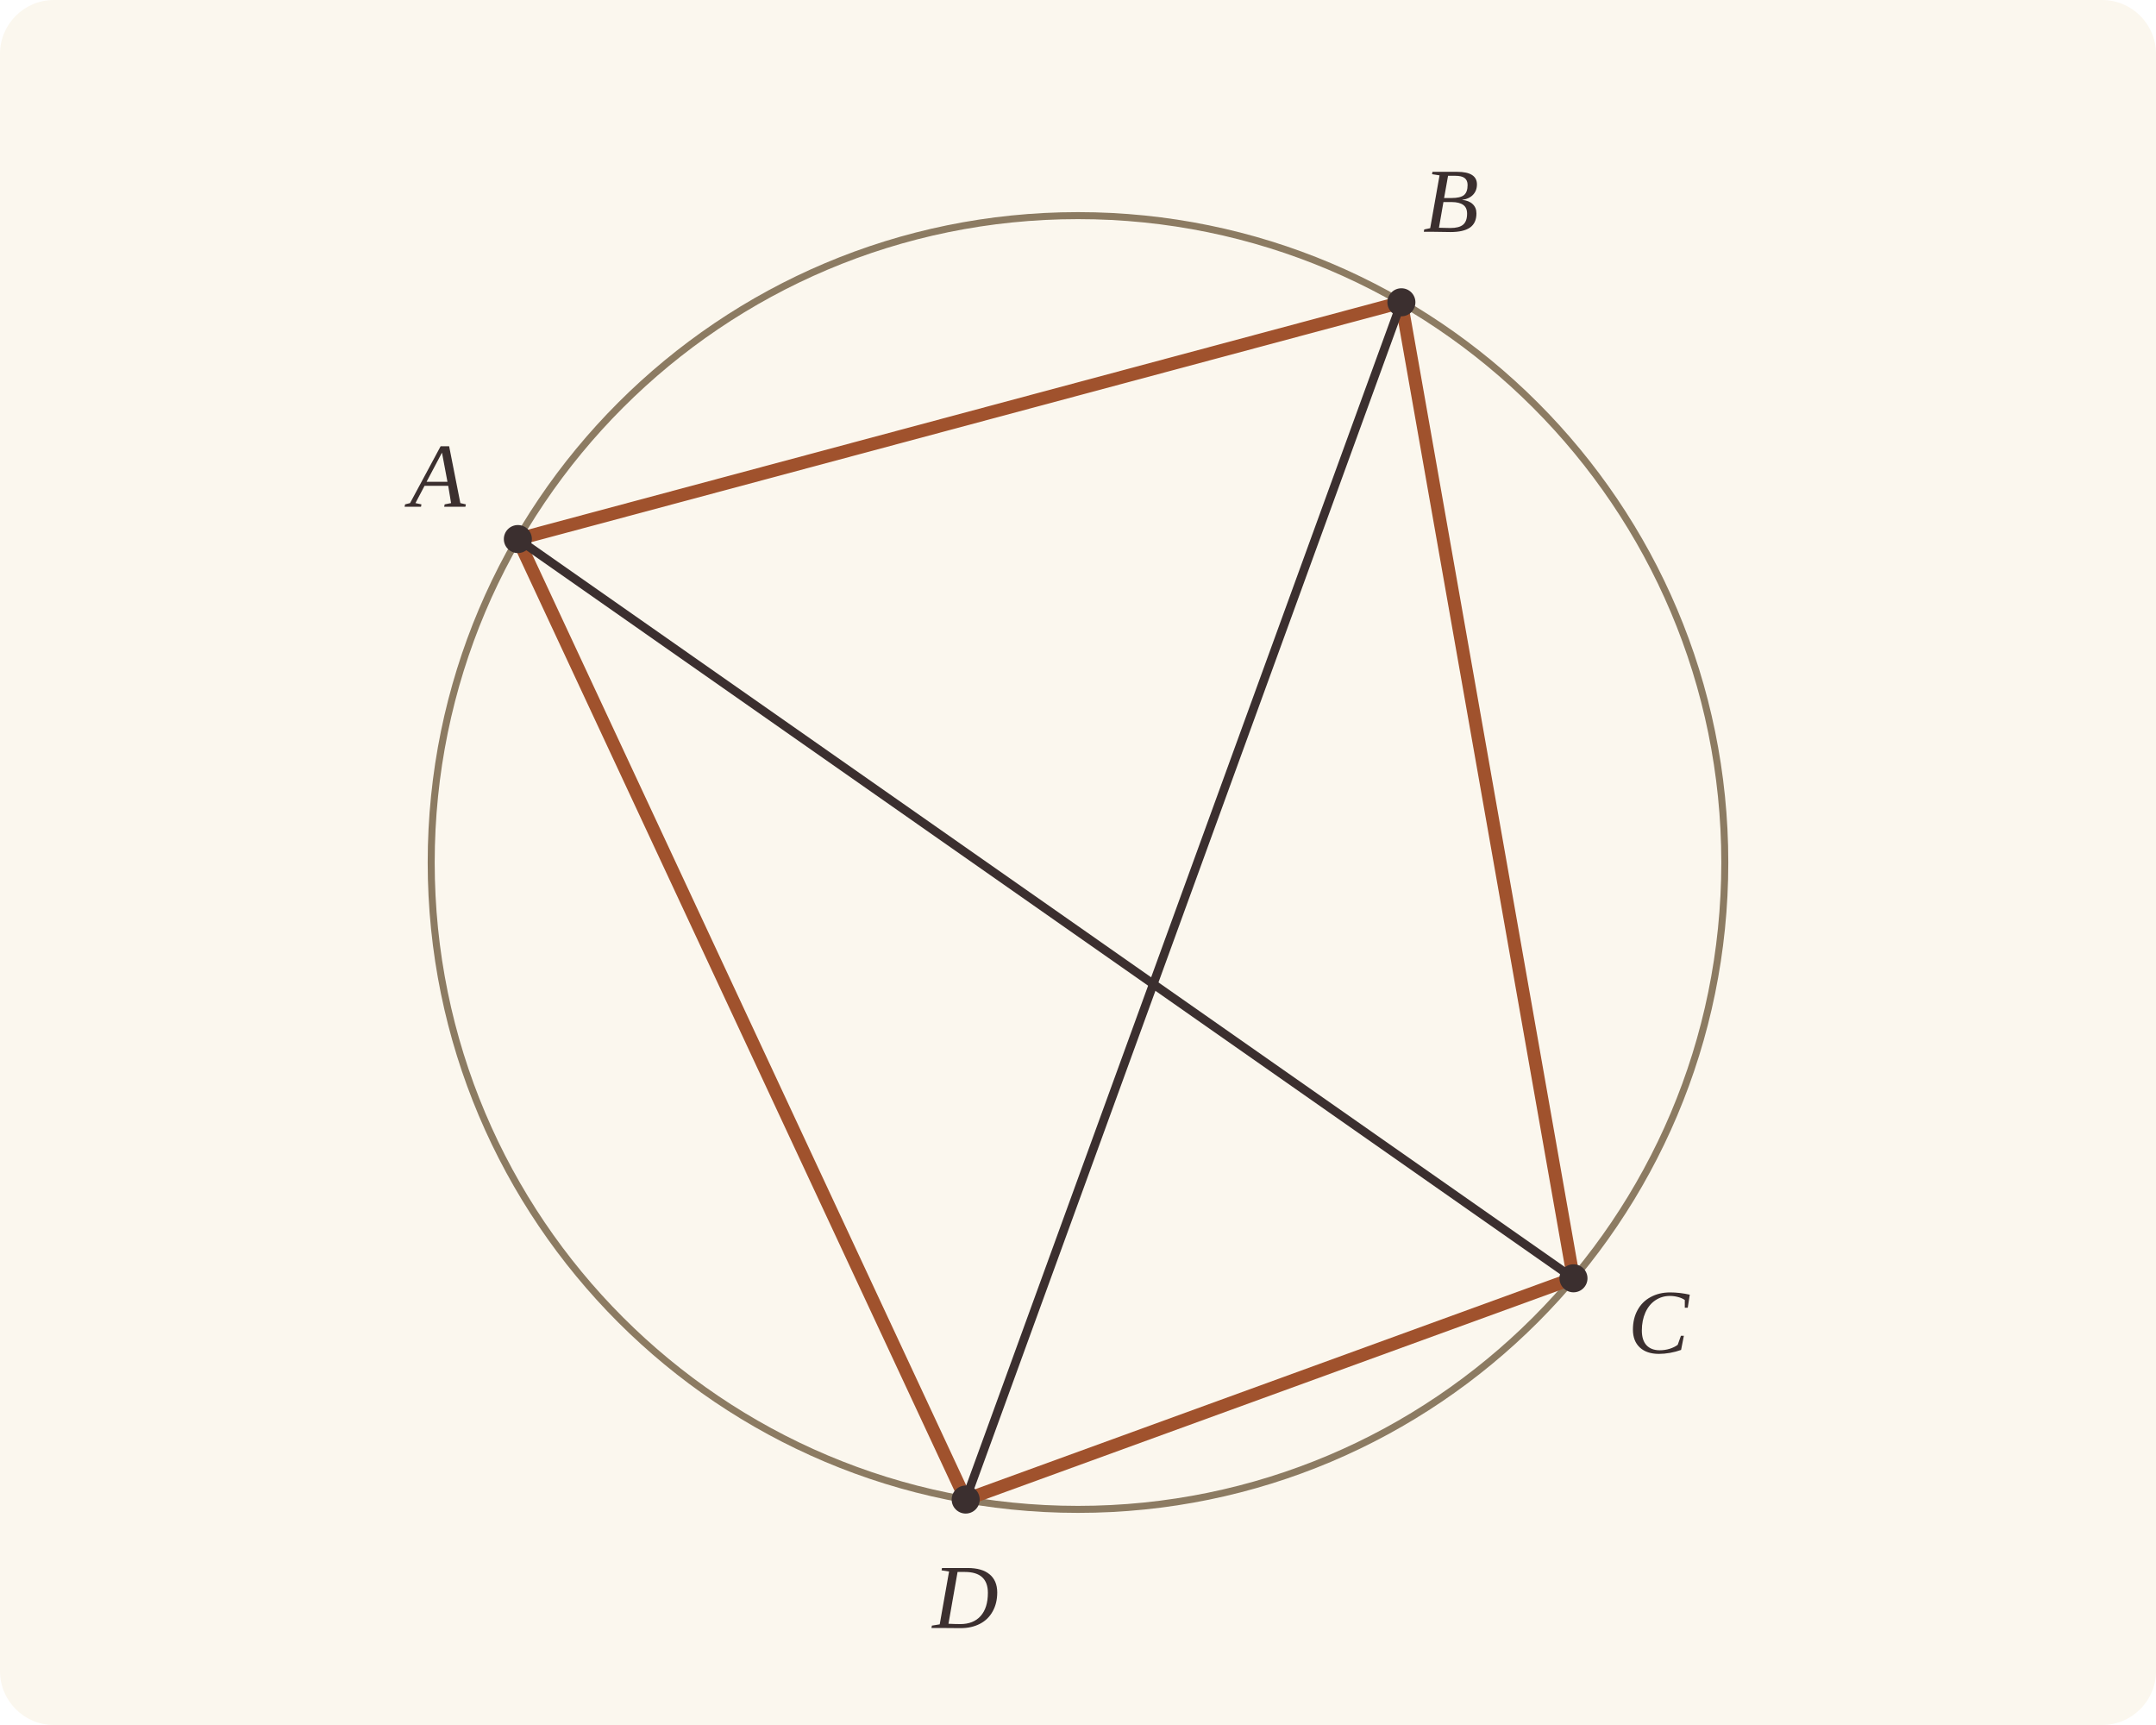
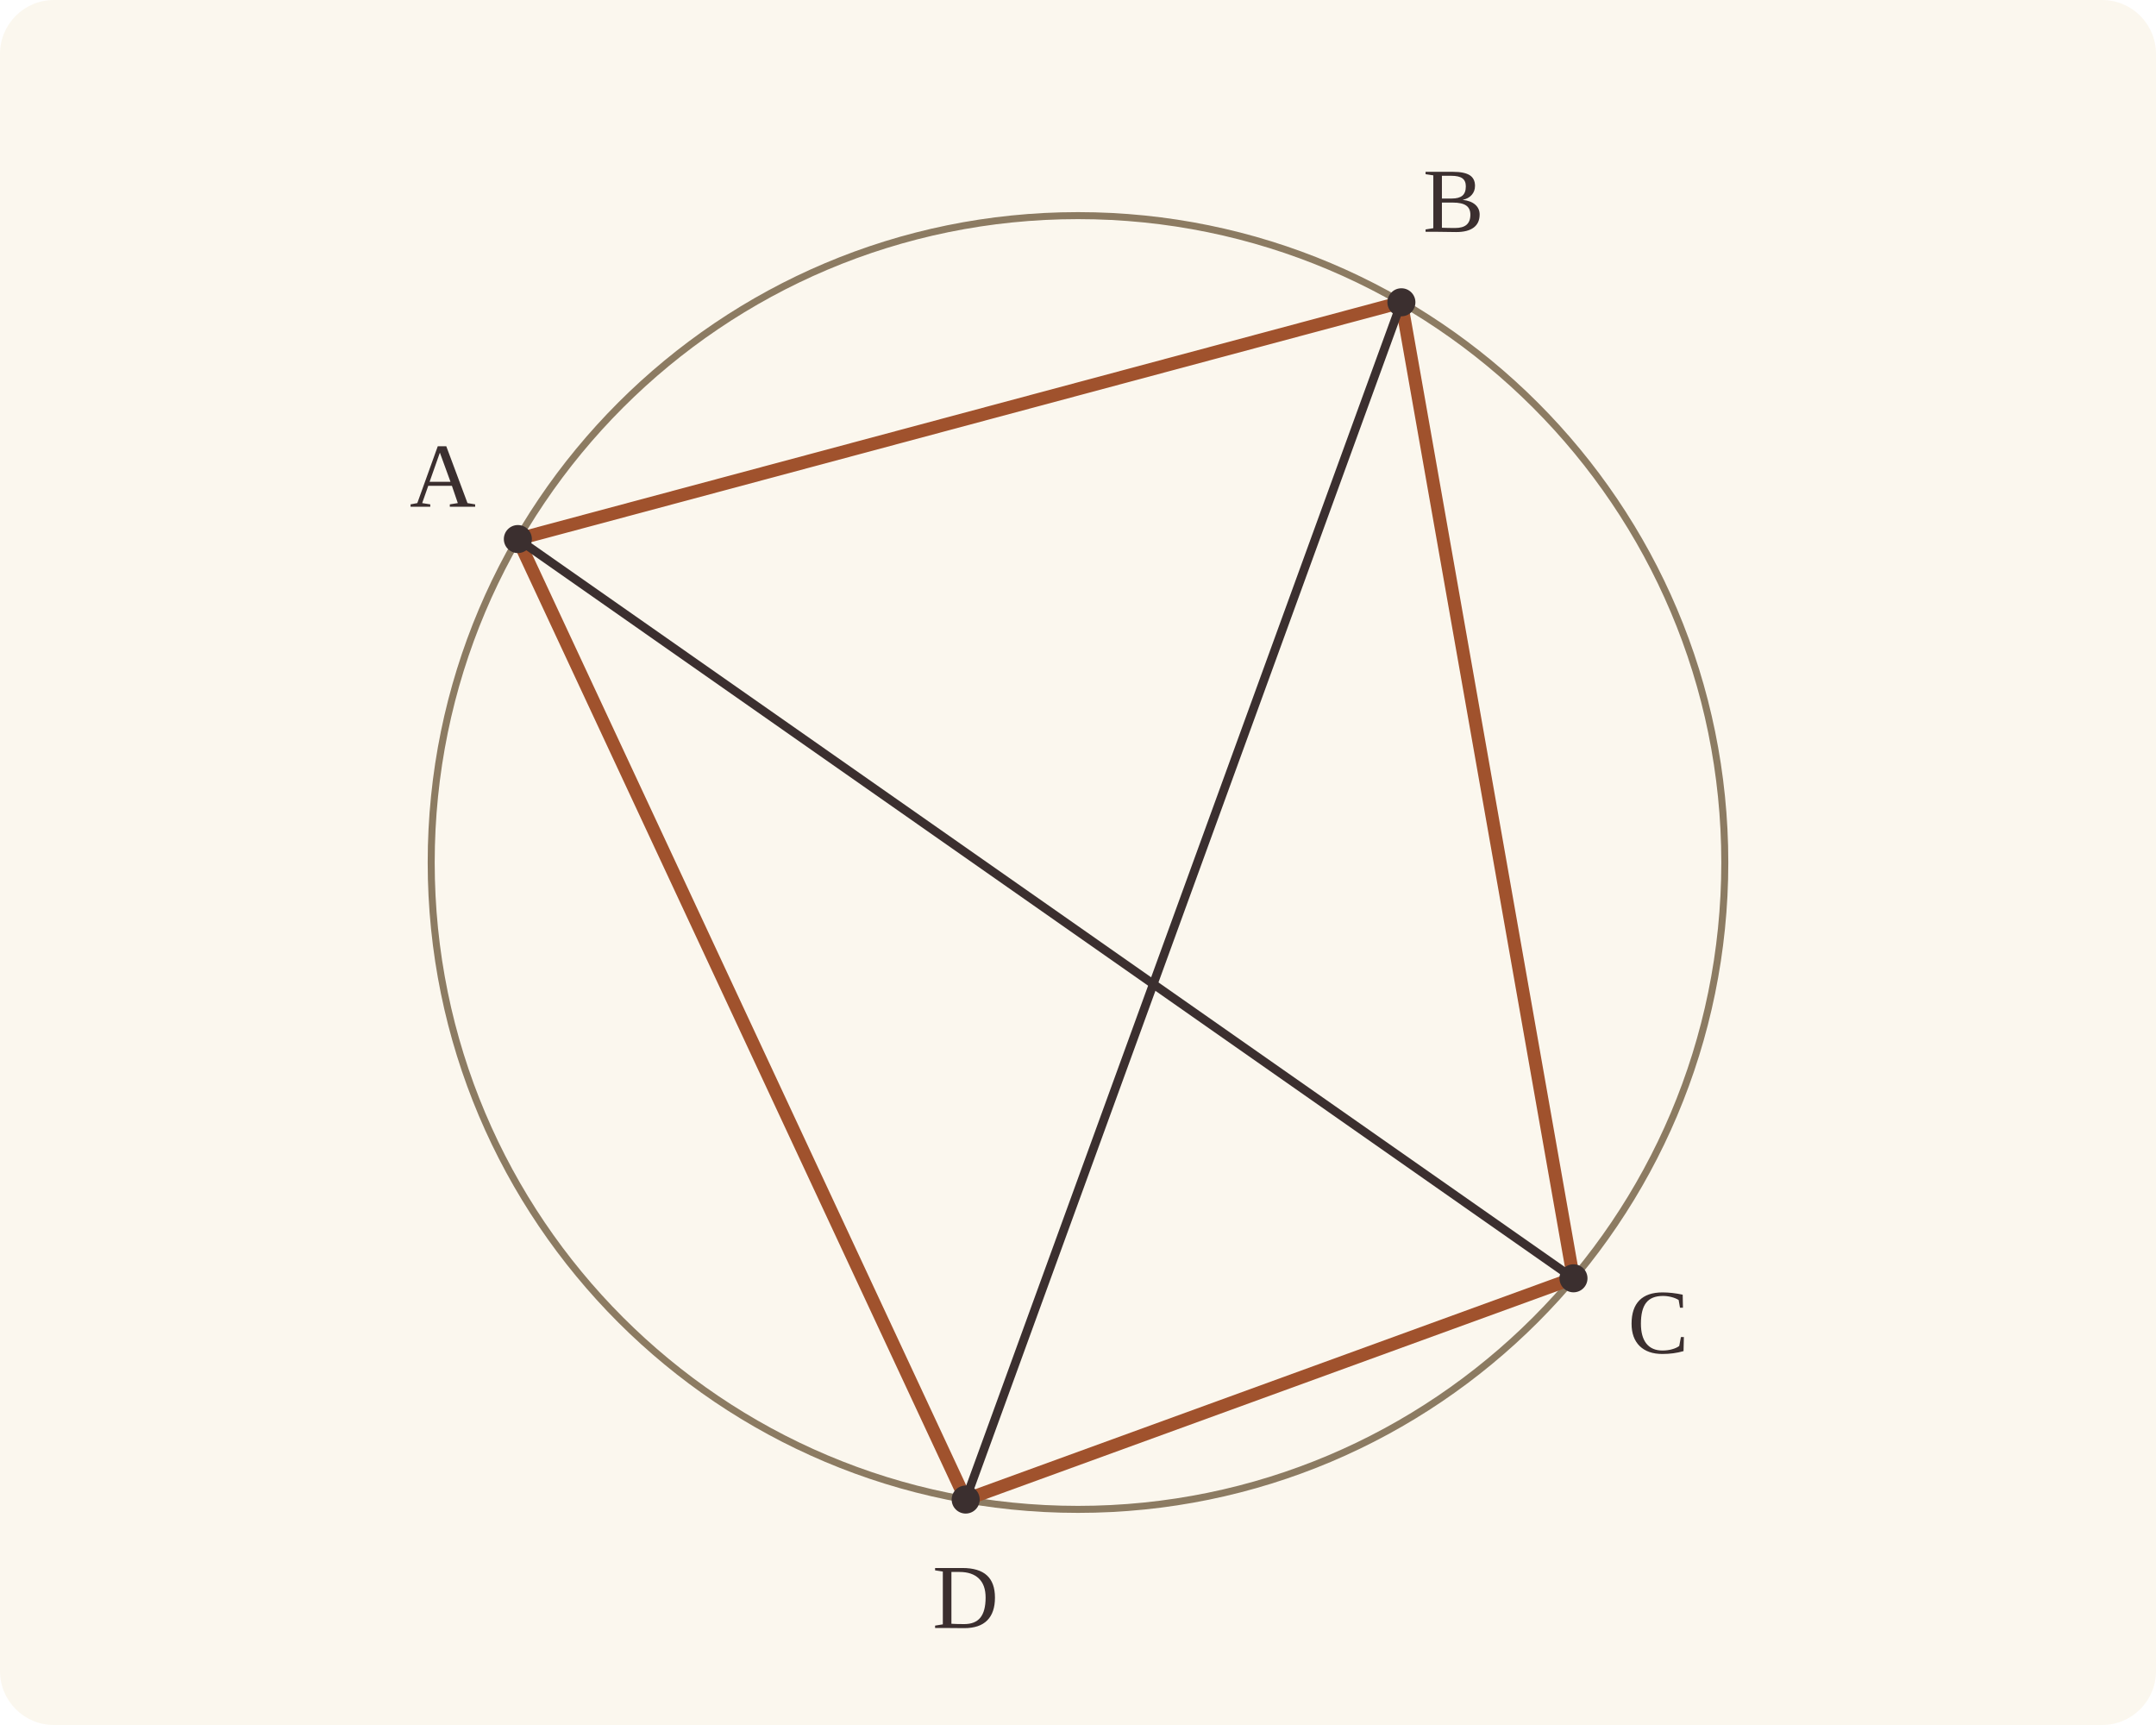
- <svg xmlns="http://www.w3.org/2000/svg" viewBox="0 0 400 320" font-family="Georgia, 'Times New Roman', serif" font-style="italic" font-size="17">
+ <svg xmlns="http://www.w3.org/2000/svg" viewBox="0 0 400 320" font-family="Georgia, 'Times New Roman', serif" font-size="17">
  <rect x="0" y="0" width="400" height="320" rx="10" fill="#fbf7ee" />
  <circle cx="200" cy="160" r="120" fill="none" stroke="#8c7b62" stroke-width="1.3" />
  <polygon points="96.077,100 260,56.077 291.925,237.135 179.162,278.177" fill="none" stroke="#a0522d" stroke-width="2.4" stroke-linejoin="round" />
  <g fill="none" stroke="#3b2f2f" stroke-width="1.6">
    <line x1="96.077" y1="100" x2="291.925" y2="237.135" />
    <line x1="260" y1="56.077" x2="179.162" y2="278.177" />
  </g>
  <g fill="#3b2f2f">
    <circle cx="96.077" cy="100" r="2.6" />
    <circle cx="260" cy="56.077" r="2.6" />
    <circle cx="291.925" cy="237.135" r="2.6" />
    <circle cx="179.162" cy="278.177" r="2.6" />
    <text x="76" y="94">A</text>
    <text x="264" y="43">B</text>
    <text x="302" y="251">C</text>
    <text x="173" y="302">D</text>
  </g>
</svg>
